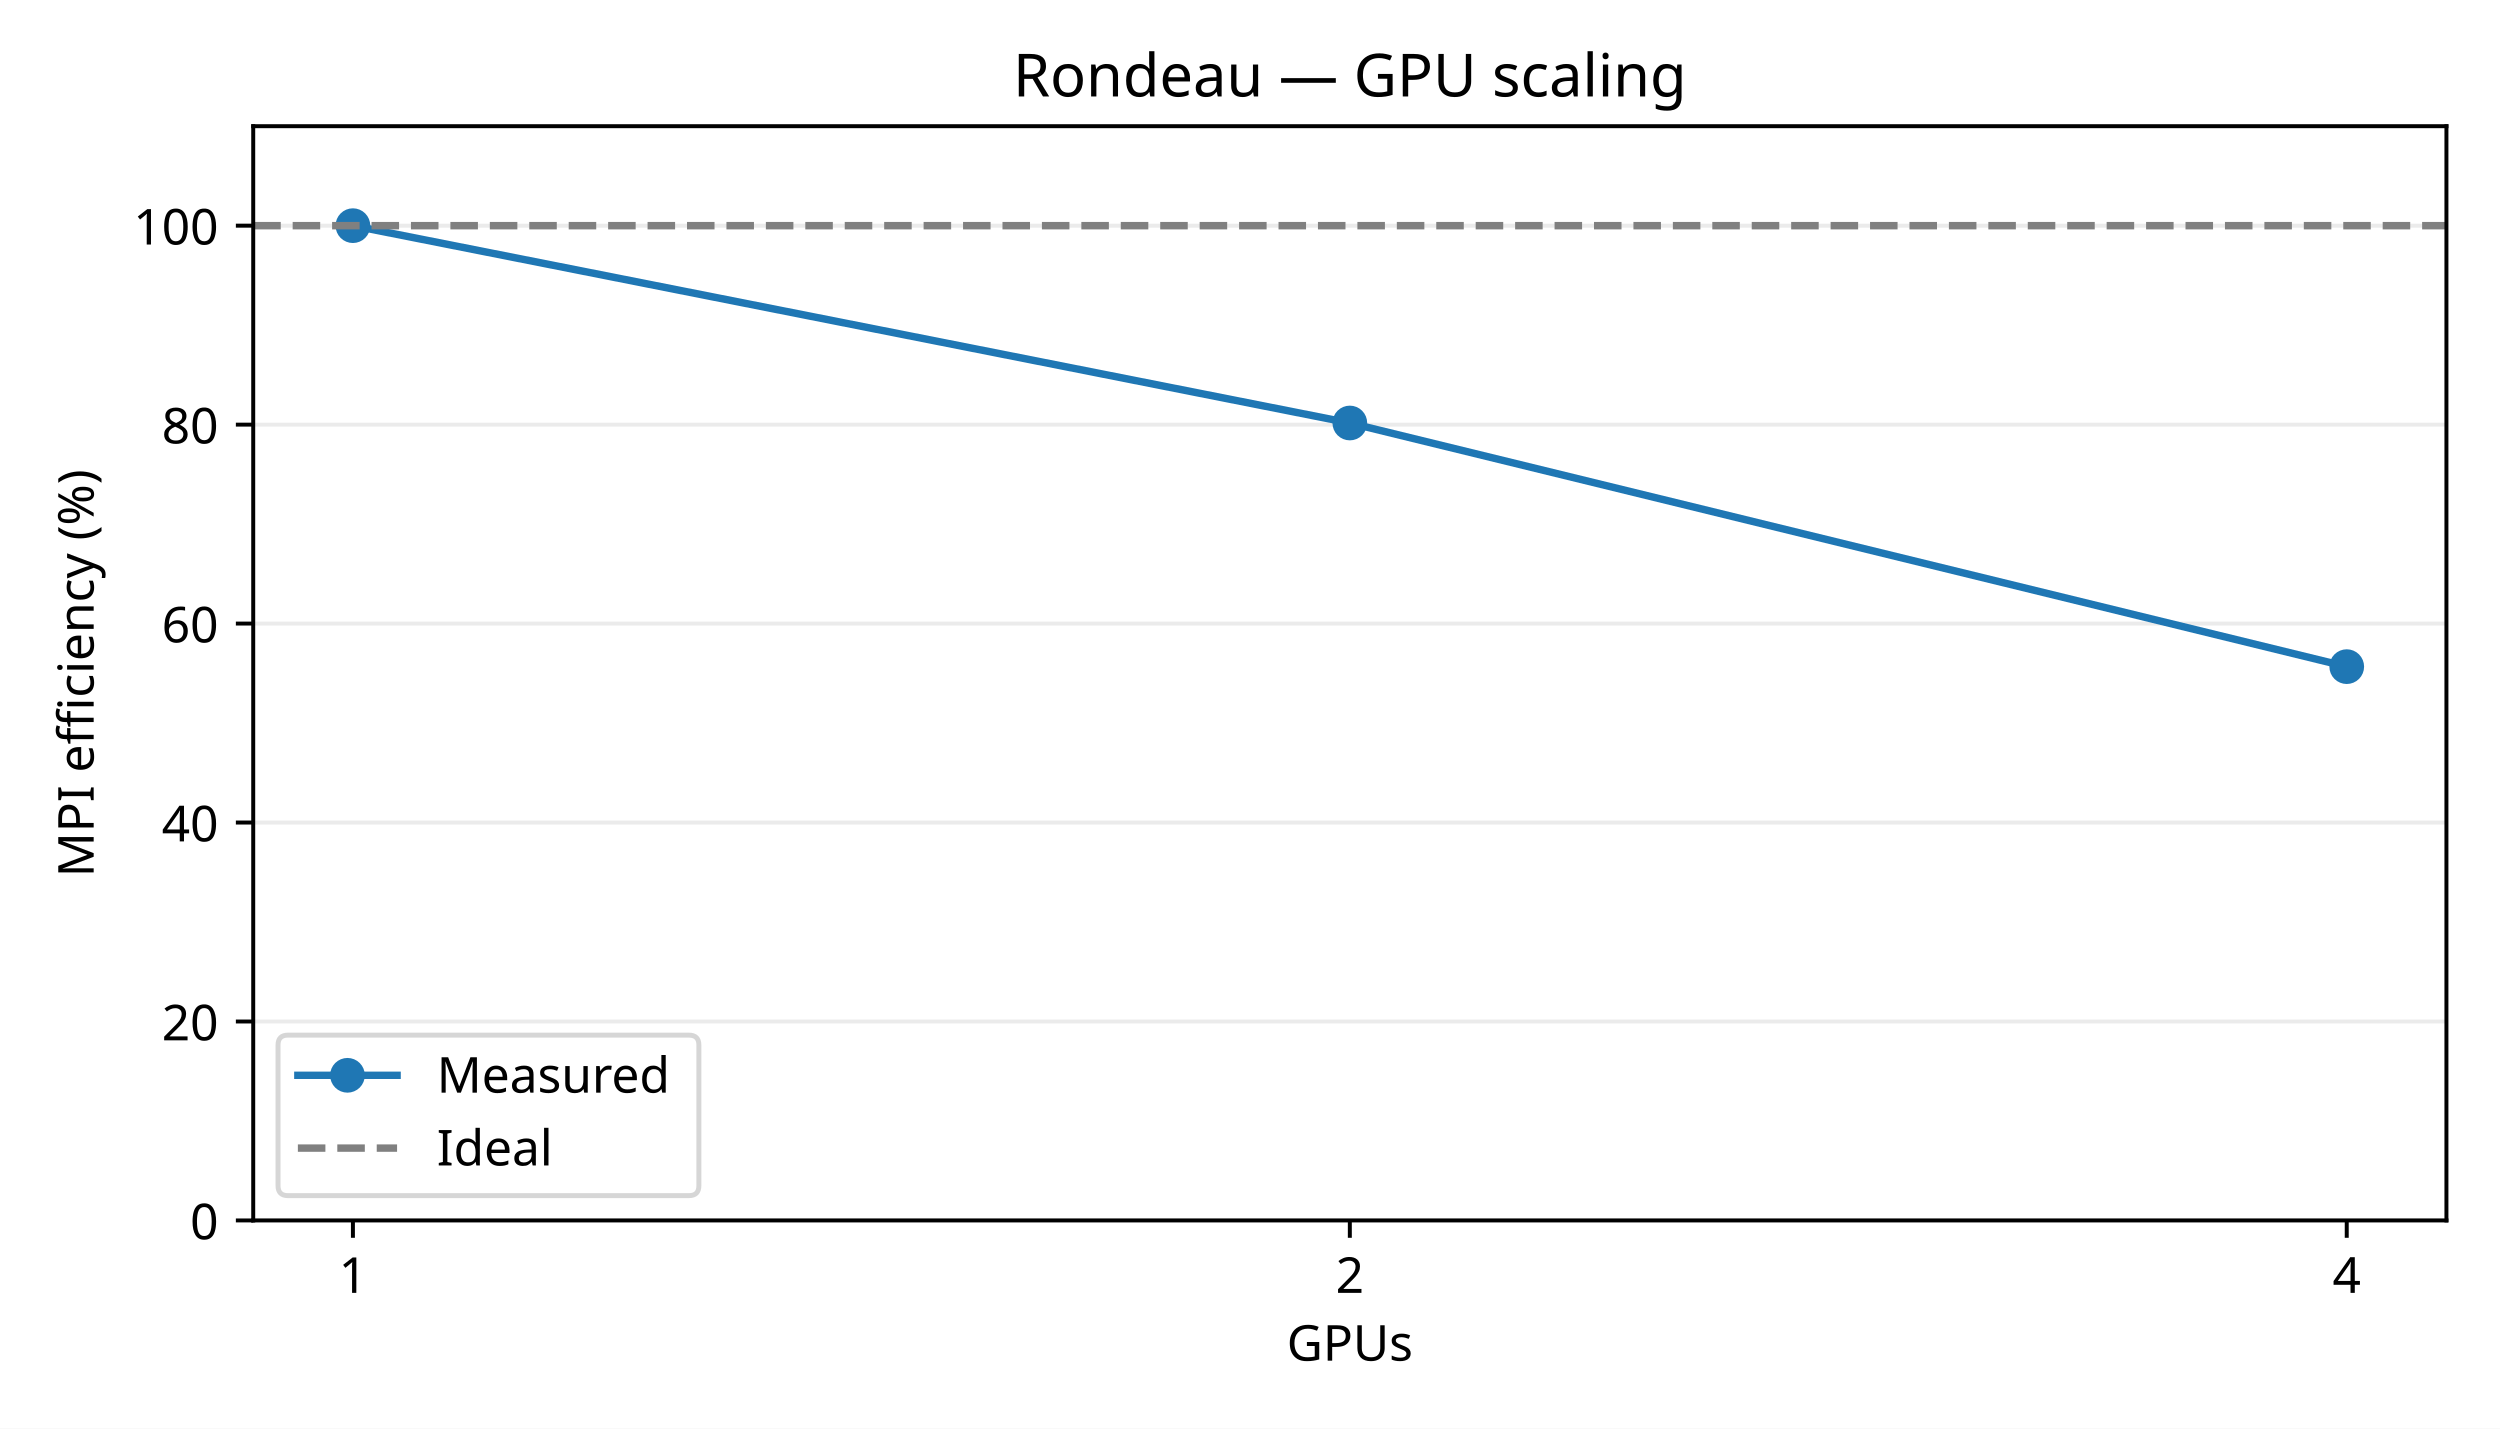
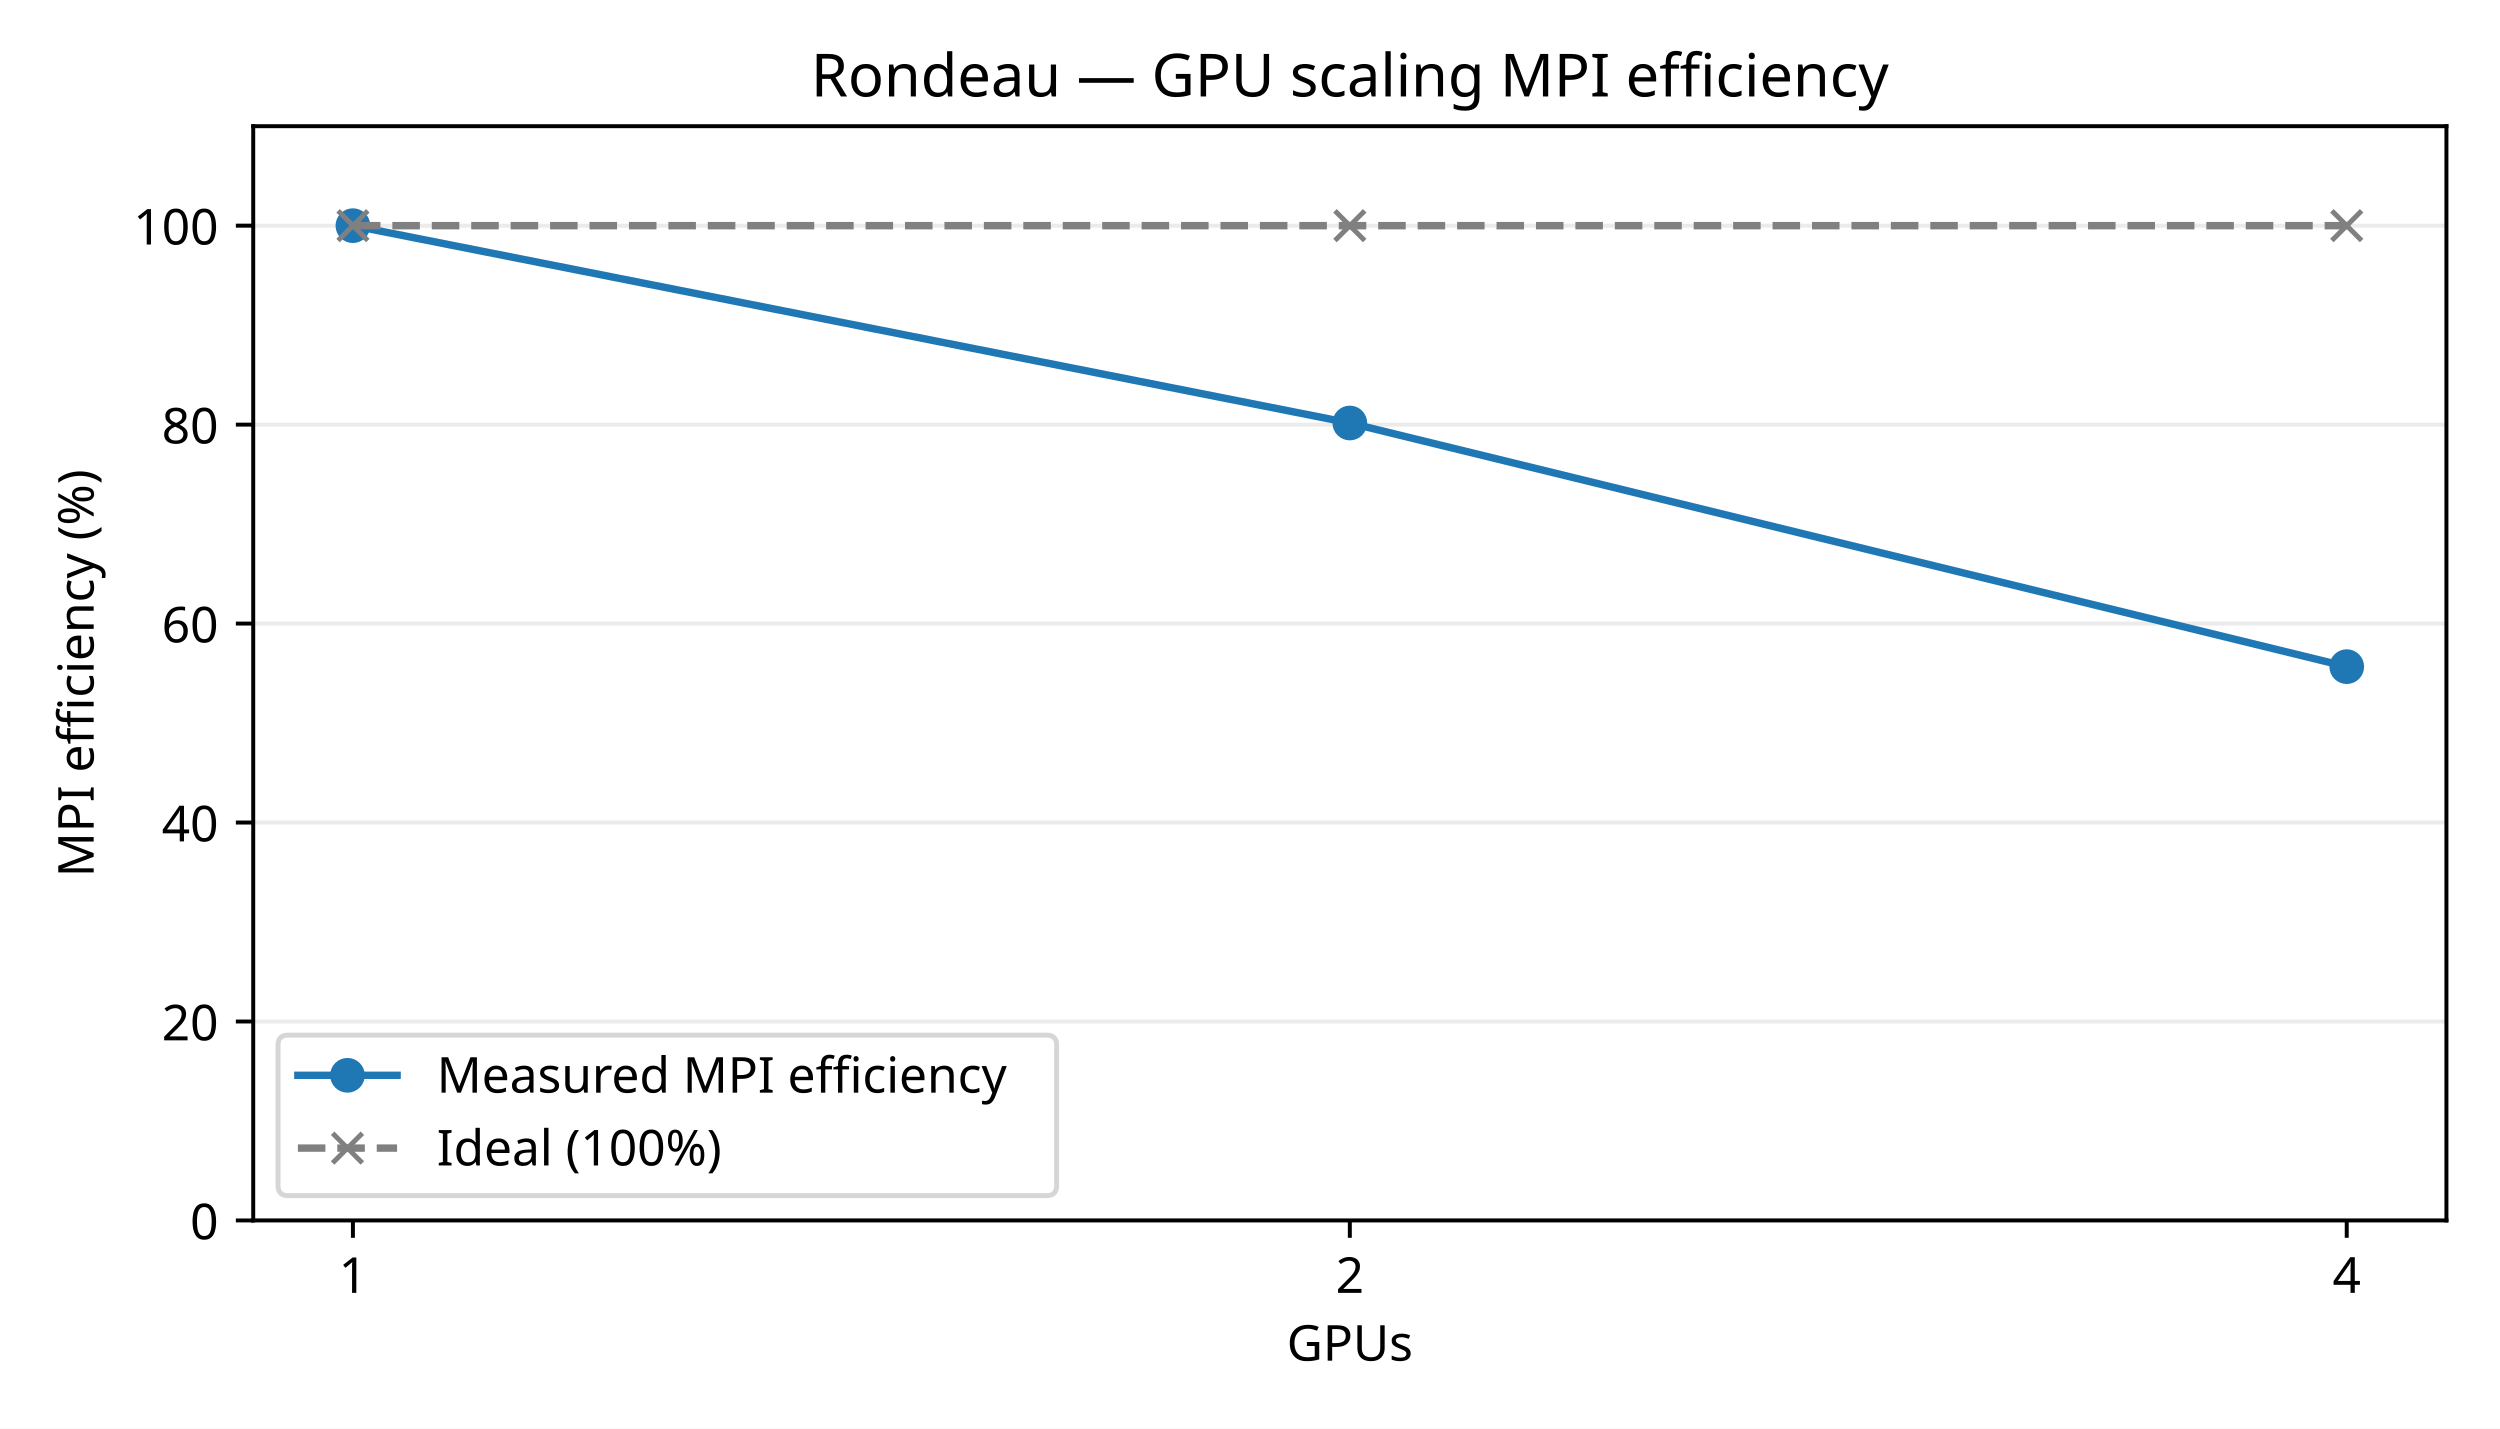
<svg xmlns="http://www.w3.org/2000/svg" xmlns:xlink="http://www.w3.org/1999/xlink" width="504pt" height="288pt" viewBox="0 0 504 288" version="1.1">
  <defs>
    <style type="text/css">*{stroke-linejoin: round; stroke-linecap: butt}</style>
  </defs>
  <g id="figure_1">
    <g id="patch_1">
      <path d="M 0 288 L 504 288 L 504 0 L 0 0 z " style="fill: #ffffff" />
    </g>
    <g id="axes_1">
      <g id="patch_2">
        <path d="M 51.05 246.04 L 493.2 246.04 L 493.2 25.44 L 51.05 25.44 z " style="fill: #ffffff" />
      </g>
      <g id="matplotlib.axis_1">
        <g id="xtick_1">
          <g id="line2d_1">
            <defs>
              <path id="mce72cfa7c0" d="M 0 0 L 0 3.5 " style="stroke: #000000; stroke-width: 0.8" />
            </defs>
            <g>
              <use xlink:href="#mce72cfa7c0" x="71.148" y="246.04" style="stroke: #000000; stroke-width: 0.8" />
            </g>
          </g>
          <g id="text_1">
            <text style="font: 10px 'sans-serif'; text-anchor: middle" x="71.148" y="260.638" transform="rotate(-0, 71.14773, 260.6384)">1</text>
          </g>
        </g>
        <g id="xtick_2">
          <g id="line2d_2">
            <g>
              <use xlink:href="#mce72cfa7c0" x="272.125" y="246.04" style="stroke: #000000; stroke-width: 0.8" />
            </g>
          </g>
          <g id="text_2">
            <text style="font: 10px 'sans-serif'; text-anchor: middle" x="272.125" y="260.638" transform="rotate(-0, 272.125, 260.6384)">2</text>
          </g>
        </g>
        <g id="xtick_3">
          <g id="line2d_3">
            <g>
              <use xlink:href="#mce72cfa7c0" x="473.102" y="246.04" style="stroke: #000000; stroke-width: 0.8" />
            </g>
          </g>
          <g id="text_3">
            <text style="font: 10px 'sans-serif'; text-anchor: middle" x="473.102" y="260.638" transform="rotate(-0, 473.1023, 260.6384)">4</text>
          </g>
        </g>
        <g id="text_4">
          <text style="font: 10px 'sans-serif'; text-anchor: middle" x="272.125" y="274.317" transform="rotate(-0, 272.125, 274.3166)">GPUs</text>
        </g>
      </g>
      <g id="matplotlib.axis_2">
        <g id="ytick_1">
          <g id="line2d_4">
            <path d="M 51.05 246.04 L 493.2 246.04 " clip-path="url(#p476eec49de)" style="fill: none; stroke: #b0b0b0; stroke-opacity: 0.25; stroke-width: 0.8; stroke-linecap: square" />
          </g>
          <g id="line2d_5">
            <defs>
              <path id="m40b14a86b7" d="M 0 0 L -3.5 0 " style="stroke: #000000; stroke-width: 0.8" />
            </defs>
            <g>
              <use xlink:href="#m40b14a86b7" x="51.05" y="246.04" style="stroke: #000000; stroke-width: 0.8" />
            </g>
          </g>
          <g id="text_5">
            <text style="font: 10px 'sans-serif'; text-anchor: end" x="44.05" y="249.839" transform="rotate(-0, 44.05, 249.8392)">0</text>
          </g>
        </g>
        <g id="ytick_2">
          <g id="line2d_6">
            <path d="M 51.05 205.931 L 493.2 205.931 " clip-path="url(#p476eec49de)" style="fill: none; stroke: #b0b0b0; stroke-opacity: 0.25; stroke-width: 0.8; stroke-linecap: square" />
          </g>
          <g id="line2d_7">
            <g>
              <use xlink:href="#m40b14a86b7" x="51.05" y="205.931" style="stroke: #000000; stroke-width: 0.8" />
            </g>
          </g>
          <g id="text_6">
            <text style="font: 10px 'sans-serif'; text-anchor: end" x="44.05" y="209.73" transform="rotate(-0, 44.05, 209.7301)">20</text>
          </g>
        </g>
        <g id="ytick_3">
          <g id="line2d_8">
            <path d="M 51.05 165.822 L 493.2 165.822 " clip-path="url(#p476eec49de)" style="fill: none; stroke: #b0b0b0; stroke-opacity: 0.25; stroke-width: 0.8; stroke-linecap: square" />
          </g>
          <g id="line2d_9">
            <g>
              <use xlink:href="#m40b14a86b7" x="51.05" y="165.822" style="stroke: #000000; stroke-width: 0.8" />
            </g>
          </g>
          <g id="text_7">
            <text style="font: 10px 'sans-serif'; text-anchor: end" x="44.05" y="169.621" transform="rotate(-0, 44.05, 169.621)">40</text>
          </g>
        </g>
        <g id="ytick_4">
          <g id="line2d_10">
            <path d="M 51.05 125.713 L 493.2 125.713 " clip-path="url(#p476eec49de)" style="fill: none; stroke: #b0b0b0; stroke-opacity: 0.25; stroke-width: 0.8; stroke-linecap: square" />
          </g>
          <g id="line2d_11">
            <g>
              <use xlink:href="#m40b14a86b7" x="51.05" y="125.713" style="stroke: #000000; stroke-width: 0.8" />
            </g>
          </g>
          <g id="text_8">
            <text style="font: 10px 'sans-serif'; text-anchor: end" x="44.05" y="129.512" transform="rotate(-0, 44.05, 129.5119)">60</text>
          </g>
        </g>
        <g id="ytick_5">
          <g id="line2d_12">
            <path d="M 51.05 85.604 L 493.2 85.604 " clip-path="url(#p476eec49de)" style="fill: none; stroke: #b0b0b0; stroke-opacity: 0.25; stroke-width: 0.8; stroke-linecap: square" />
          </g>
          <g id="line2d_13">
            <g>
              <use xlink:href="#m40b14a86b7" x="51.05" y="85.604" style="stroke: #000000; stroke-width: 0.8" />
            </g>
          </g>
          <g id="text_9">
            <text style="font: 10px 'sans-serif'; text-anchor: end" x="44.05" y="89.403" transform="rotate(-0, 44.05, 89.40286)">80</text>
          </g>
        </g>
        <g id="ytick_6">
          <g id="line2d_14">
            <path d="M 51.05 45.495 L 493.2 45.495 " clip-path="url(#p476eec49de)" style="fill: none; stroke: #b0b0b0; stroke-opacity: 0.25; stroke-width: 0.8; stroke-linecap: square" />
          </g>
          <g id="line2d_15">
            <g>
              <use xlink:href="#m40b14a86b7" x="51.05" y="45.495" style="stroke: #000000; stroke-width: 0.8" />
            </g>
          </g>
          <g id="text_10">
            <text style="font: 10px 'sans-serif'; text-anchor: end" x="44.05" y="49.294" transform="rotate(-0, 44.05, 49.29376)">100</text>
          </g>
        </g>
        <g id="text_11">
          <text style="font: 10px 'sans-serif'; text-anchor: middle" x="18.883" y="135.74" transform="rotate(-90, 18.88281, 135.74)">MPI efficiency (%)</text>
        </g>
      </g>
      <g id="line2d_16">
        <path d="M 71.148 45.495 L 272.125 85.277 L 473.102 134.396 " clip-path="url(#p476eec49de)" style="fill: none; stroke: #1f77b4; stroke-width: 1.5; stroke-linecap: square" />
        <defs>
          <path id="mcc4f2172f0" d="M 0 3 C 0.796 3 1.559 2.684 2.121 2.121 C 2.684 1.559 3 0.796 3 0 C 3 -0.796 2.684 -1.559 2.121 -2.121 C 1.559 -2.684 0.796 -3 0 -3 C -0.796 -3 -1.559 -2.684 -2.121 -2.121 C -2.684 -1.559 -3 -0.796 -3 0 C -3 0.796 -2.684 1.559 -2.121 2.121 C -1.559 2.684 -0.796 3 0 3 z " style="stroke: #1f77b4" />
        </defs>
        <g clip-path="url(#p476eec49de)">
          <use xlink:href="#mcc4f2172f0" x="71.148" y="45.495" style="fill: #1f77b4; stroke: #1f77b4" />
          <use xlink:href="#mcc4f2172f0" x="272.125" y="85.277" style="fill: #1f77b4; stroke: #1f77b4" />
          <use xlink:href="#mcc4f2172f0" x="473.102" y="134.396" style="fill: #1f77b4; stroke: #1f77b4" />
        </g>
      </g>
      <g id="line2d_17">
-         <path d="M 51.05 45.495 L 493.2 45.495 " clip-path="url(#p476eec49de)" style="fill: none; stroke-dasharray: 5.55,2.4; stroke-dashoffset: 0; stroke: #808080; stroke-width: 1.5" />
+         <path d="M 71.148 45.495 L 272.125 45.495 L 473.102 45.495 " clip-path="url(#p476eec49de)" style="fill: none; stroke-dasharray: 5.55,2.4; stroke-dashoffset: 0; stroke: #808080; stroke-width: 1.5" />
+         <defs>
+           <path id="m5426aa5257" d="M -3 3 L 3 -3 M -3 -3 L 3 3 " style="stroke: #808080" />
+         </defs>
+         <g clip-path="url(#p476eec49de)">
+           <use xlink:href="#m5426aa5257" x="71.148" y="45.495" style="fill: #808080; stroke: #808080" />
+           <use xlink:href="#m5426aa5257" x="272.125" y="45.495" style="fill: #808080; stroke: #808080" />
+           <use xlink:href="#m5426aa5257" x="473.102" y="45.495" style="fill: #808080; stroke: #808080" />
+         </g>
      </g>
      <g id="patch_3">
        <path d="M 51.05 246.04 L 51.05 25.44 " style="fill: none; stroke: #000000; stroke-width: 0.8; stroke-linejoin: miter; stroke-linecap: square" />
      </g>
      <g id="patch_4">
        <path d="M 493.2 246.04 L 493.2 25.44 " style="fill: none; stroke: #000000; stroke-width: 0.8; stroke-linejoin: miter; stroke-linecap: square" />
      </g>
      <g id="patch_5">
        <path d="M 51.05 246.04 L 493.2 246.04 " style="fill: none; stroke: #000000; stroke-width: 0.8; stroke-linejoin: miter; stroke-linecap: square" />
      </g>
      <g id="patch_6">
        <path d="M 51.05 25.44 L 493.2 25.44 " style="fill: none; stroke: #000000; stroke-width: 0.8; stroke-linejoin: miter; stroke-linecap: square" />
      </g>
      <g id="text_12">
-         <text style="font: 12px 'sans-serif'; text-anchor: middle" x="272.125" y="19.44" transform="rotate(-0, 272.125, 19.44)">Rondeau — GPU scaling</text>
+         <text style="font: 12px 'sans-serif'; text-anchor: middle" x="272.125" y="19.44" transform="rotate(-0, 272.125, 19.44)">Rondeau — GPU scaling MPI efficiency</text>
      </g>
      <g id="legend_1">
        <g id="patch_7">
-           <path d="M 58.05 241.04 L 138.894 241.04 Q 140.894 241.04 140.894 239.04 L 140.894 210.684 Q 140.894 208.684 138.894 208.684 L 58.05 208.684 Q 56.05 208.684 56.05 210.684 L 56.05 239.04 Q 56.05 241.04 58.05 241.04 z " style="fill: #ffffff; opacity: 0.8; stroke: #cccccc; stroke-linejoin: miter" />
+           <path d="M 58.05 241.04 L 211.014 241.04 Q 213.014 241.04 213.014 239.04 L 213.014 210.684 Q 213.014 208.684 211.014 208.684 L 58.05 208.684 Q 56.05 208.684 56.05 210.684 L 56.05 239.04 Q 56.05 241.04 58.05 241.04 z " style="fill: #ffffff; opacity: 0.8; stroke: #cccccc; stroke-linejoin: miter" />
        </g>
        <g id="line2d_18">
          <path d="M 60.05 216.782 L 70.05 216.782 L 80.05 216.782 " style="fill: none; stroke: #1f77b4; stroke-width: 1.5; stroke-linecap: square" />
          <g>
            <use xlink:href="#mcc4f2172f0" x="70.05" y="216.782" style="fill: #1f77b4; stroke: #1f77b4" />
          </g>
        </g>
        <g id="text_13">
-           <text style="font: 10px 'sans-serif'; text-anchor: start" x="88.05" y="220.282" transform="rotate(-0, 88.05, 220.2822)">Measured</text>
+           <text style="font: 10px 'sans-serif'; text-anchor: start" x="88.05" y="220.282" transform="rotate(-0, 88.05, 220.2822)">Measured MPI efficiency</text>
        </g>
        <g id="line2d_19">
          <path d="M 60.05 231.46 L 70.05 231.46 L 80.05 231.46 " style="fill: none; stroke-dasharray: 5.55,2.4; stroke-dashoffset: 0; stroke: #808080; stroke-width: 1.5" />
+           <g>
+             <use xlink:href="#m5426aa5257" x="70.05" y="231.46" style="fill: #808080; stroke: #808080" />
+           </g>
        </g>
        <g id="text_14">
-           <text style="font: 10px 'sans-serif'; text-anchor: start" x="88.05" y="234.96" transform="rotate(-0, 88.05, 234.9603)">Ideal</text>
+           <text style="font: 10px 'sans-serif'; text-anchor: start" x="88.05" y="234.96" transform="rotate(-0, 88.05, 234.9603)">Ideal (100%)</text>
        </g>
      </g>
    </g>
  </g>
  <defs>
    <clipPath id="p476eec49de">
      <rect x="51.05" y="25.44" width="442.15" height="220.6" />
    </clipPath>
  </defs>
</svg>
